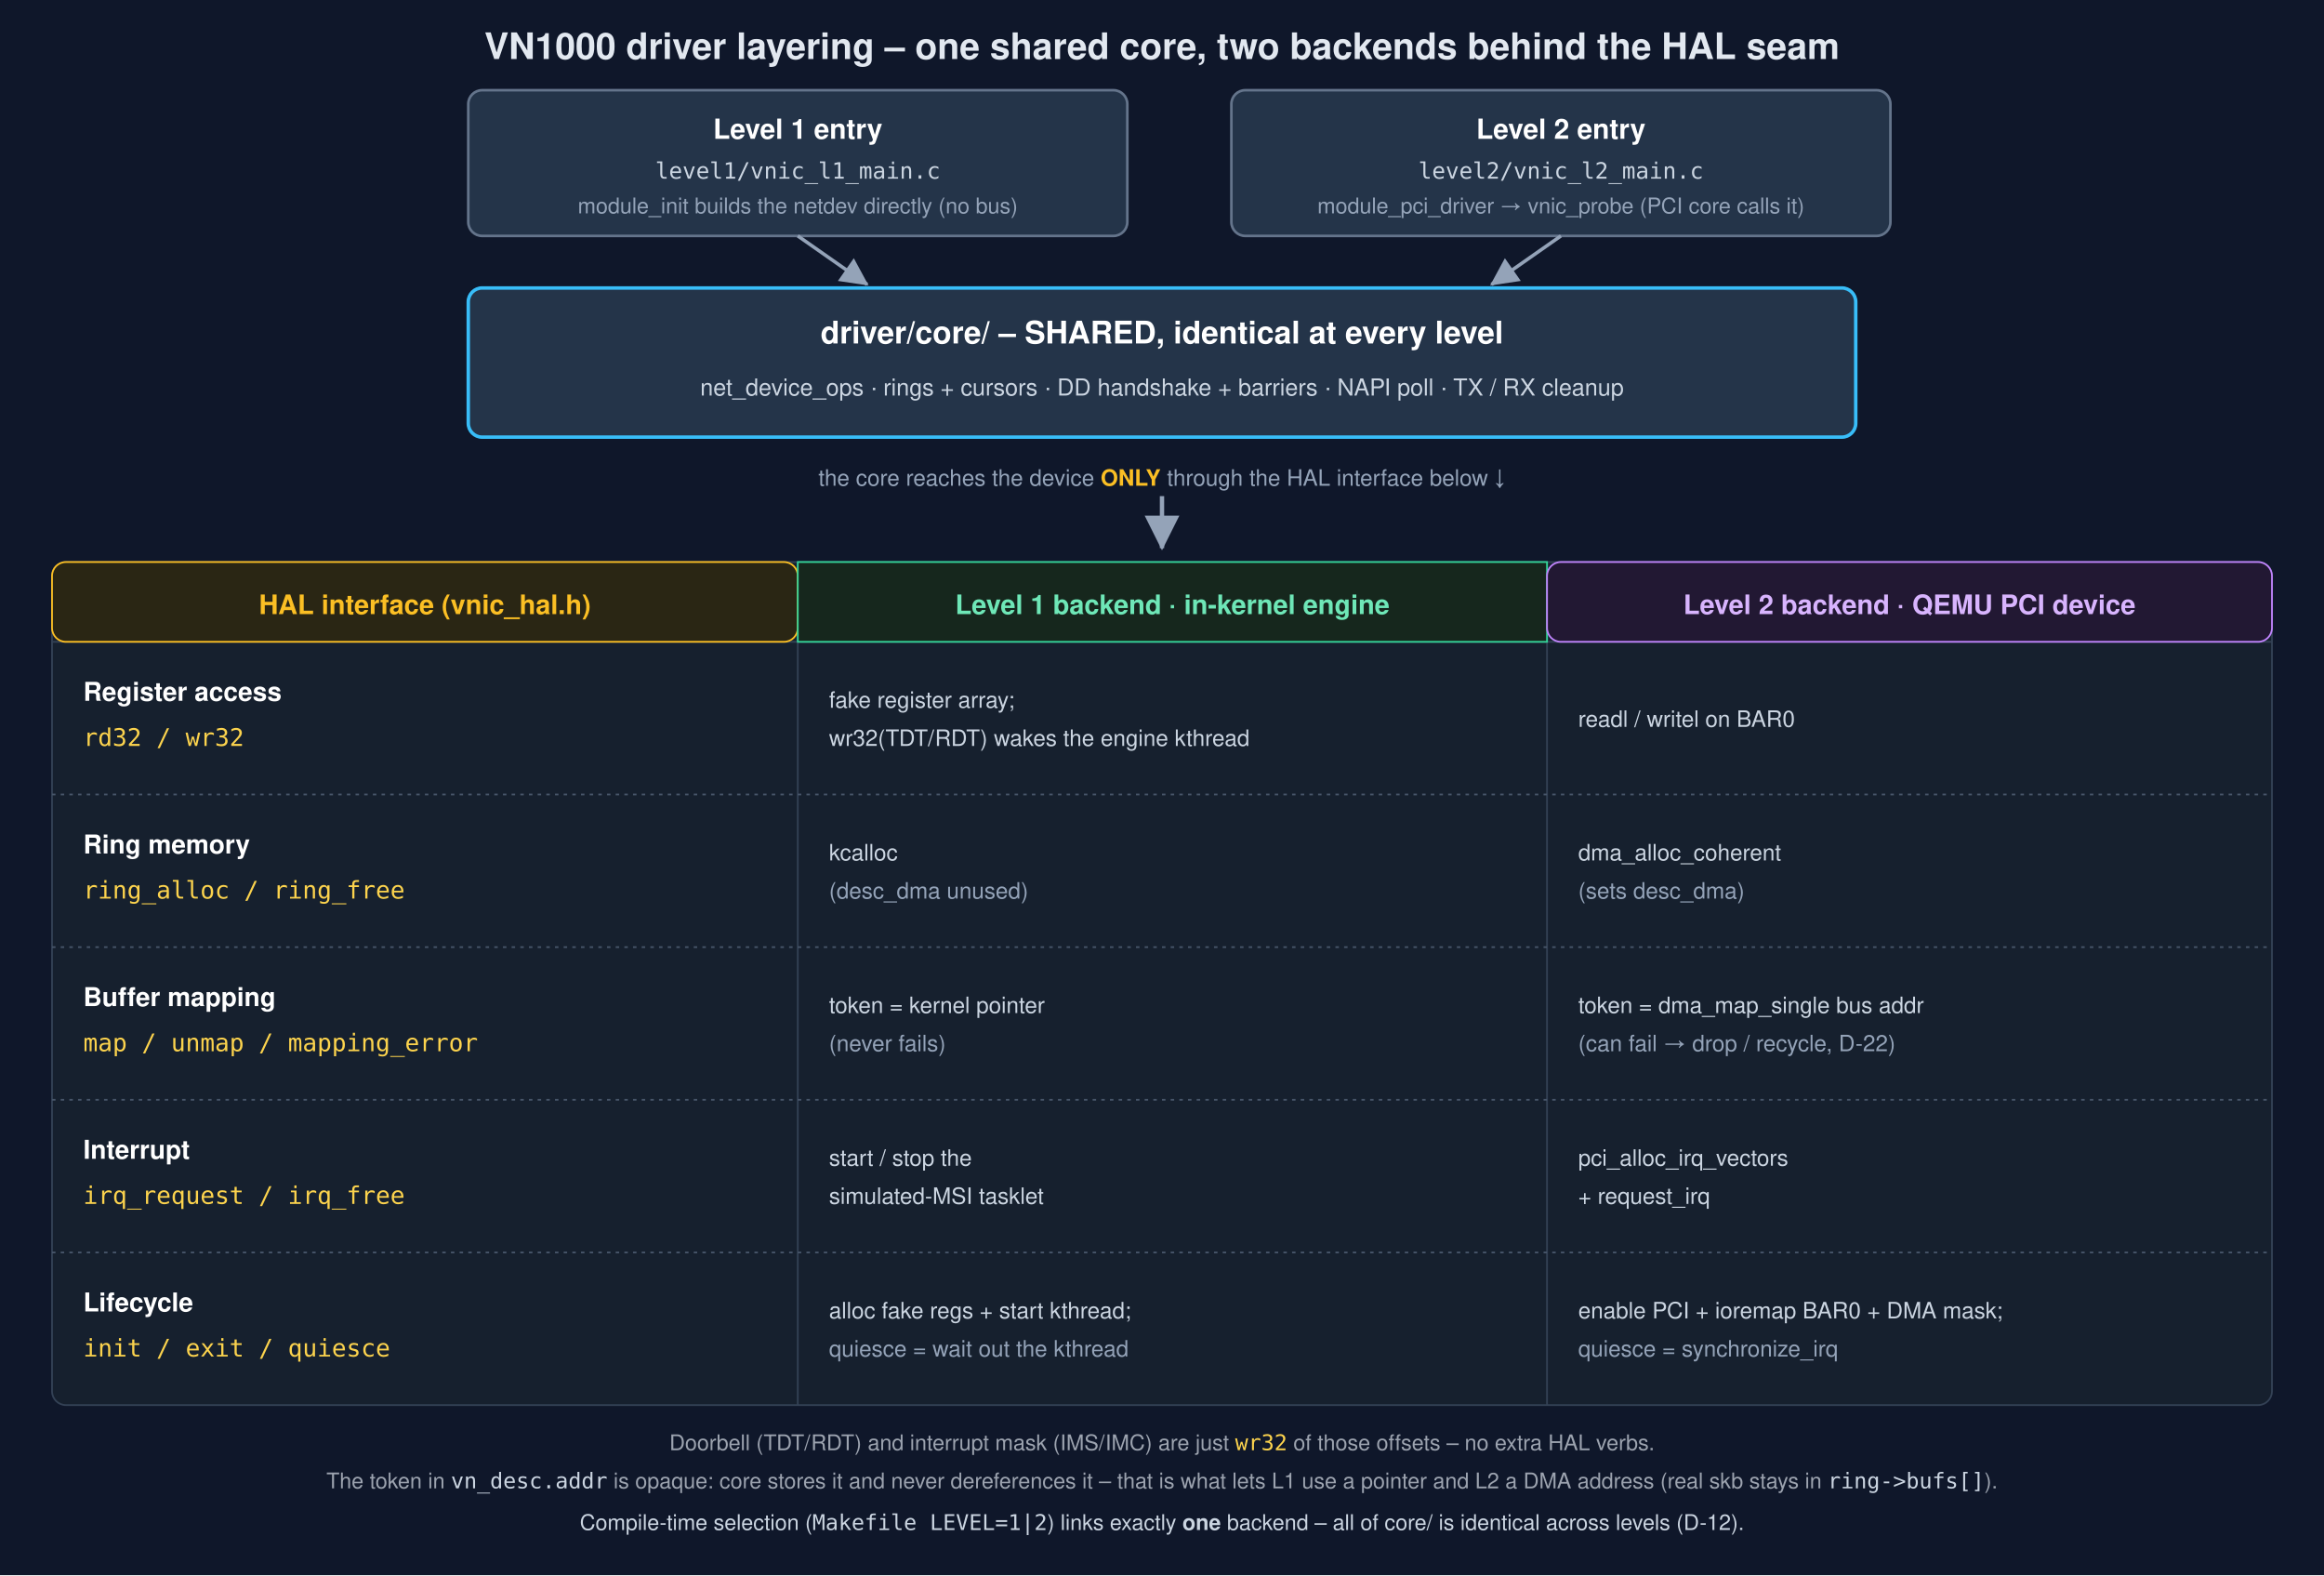
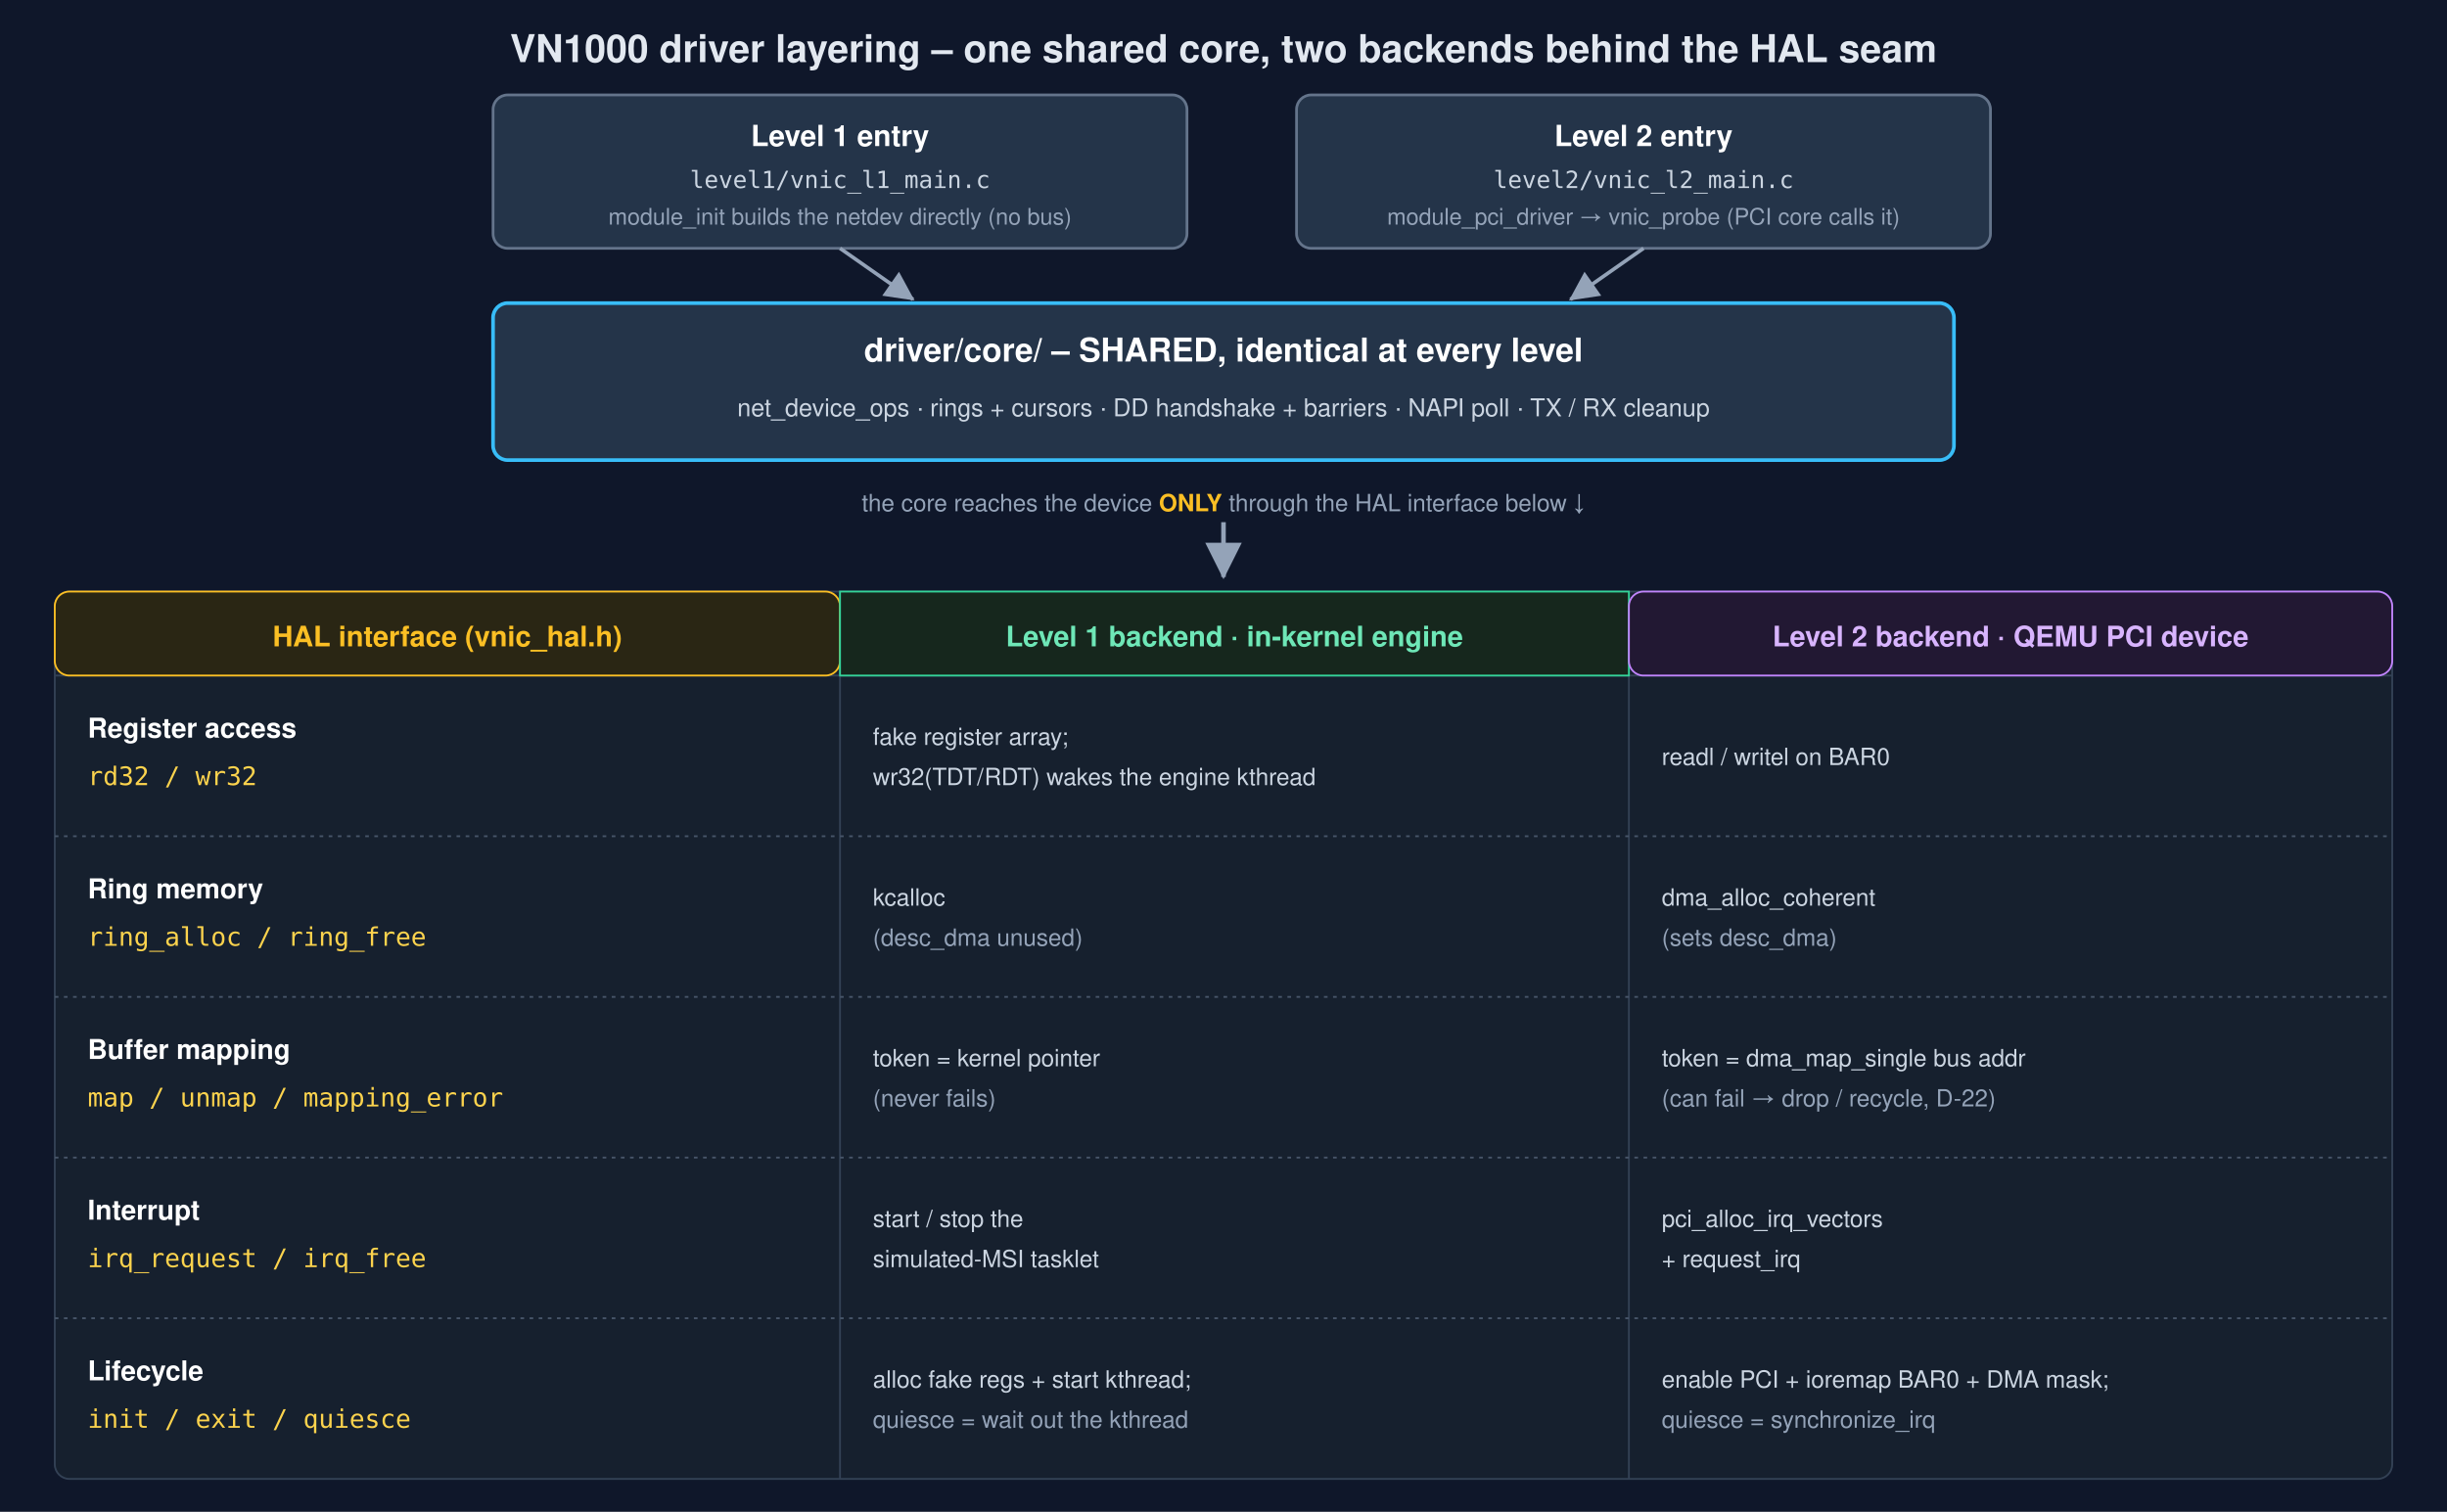
- <svg xmlns="http://www.w3.org/2000/svg" viewBox="0 0 1340 908" width="1340" height="908" font-family="Segoe UI, Helvetica, Arial, sans-serif" role="img" aria-label="Two module entries feed one shared driver core; the core reaches the device only through the HAL interface; a table lists the HAL function groups and how the Level 1 and Level 2 backends implement each.">
+ <svg xmlns="http://www.w3.org/2000/svg" viewBox="0 0 1340 828" width="1340" height="828" font-family="Segoe UI, Helvetica, Arial, sans-serif" role="img" aria-label="Two module entries feed one shared driver core; the core reaches the device only through the HAL interface; a table lists the HAL function groups and how the Level 1 and Level 2 backends implement each.">
  <defs>
    <marker id="arr" markerWidth="10" markerHeight="10" refX="7.5" refY="4" orient="auto">
      <path d="M0,0 L8,4 L0,8 z" fill="#94a3b8" />
    </marker>
  </defs>
-   <rect x="0" y="0" width="1340" height="908" fill="#0f172a" />
+   <rect x="0" y="0" width="1340" height="828" fill="#0f172a" />
  <text x="670" y="34" text-anchor="middle" fill="#e2e8f0" font-size="21" font-weight="700">VN1000 driver layering – one shared core, two backends behind the HAL seam</text>
  <g text-anchor="middle">
    <rect x="270" y="52" width="380" height="84" rx="8" fill="#243449" stroke="#64748b" stroke-width="1.5" />
    <text x="460" y="80" fill="#fff" font-size="16" font-weight="700">Level 1 entry</text>
    <text x="460" y="103" fill="#cbd5e1" font-size="13" font-family="monospace">level1/vnic_l1_main.c</text>
    <text x="460" y="123" fill="#94a3b8" font-size="12.5">module_init builds the netdev directly (no bus)</text>
    <rect x="710" y="52" width="380" height="84" rx="8" fill="#243449" stroke="#64748b" stroke-width="1.5" />
    <text x="900" y="80" fill="#fff" font-size="16" font-weight="700">Level 2 entry</text>
    <text x="900" y="103" fill="#cbd5e1" font-size="13" font-family="monospace">level2/vnic_l2_main.c</text>
    <text x="900" y="123" fill="#94a3b8" font-size="12.5">module_pci_driver → vnic_probe (PCI core calls it)</text>
  </g>
  <rect x="270" y="166" width="800" height="86" rx="8" fill="#243449" stroke="#38bdf8" stroke-width="2" />
  <g text-anchor="middle">
    <text x="670" y="198" fill="#fff" font-size="18" font-weight="700">driver/core/   –   SHARED, identical at every level</text>
    <text x="670" y="228" fill="#cbd5e1" font-size="13.5">net_device_ops · rings + cursors · DD handshake + barriers · NAPI poll · TX / RX cleanup</text>
  </g>
  <text x="670" y="280" text-anchor="middle" fill="#94a3b8" font-size="13">the core reaches the device <tspan fill="#fbbf24" font-weight="700">ONLY</tspan> through the HAL interface below ↓</text>
  <line x1="460" y1="136" x2="500" y2="164" stroke="#94a3b8" stroke-width="2" marker-end="url(#arr)" />
  <line x1="900" y1="136" x2="860" y2="164" stroke="#94a3b8" stroke-width="2" marker-end="url(#arr)" />
  <line x1="670" y1="286" x2="670" y2="316" stroke="#94a3b8" stroke-width="2.5" marker-end="url(#arr)" />
  <rect x="30" y="324" width="1280" height="486" rx="8" fill="#16202e" stroke="#334155" />
  <line x1="460" y1="324" x2="460" y2="810" stroke="#334155" />
  <line x1="892" y1="324" x2="892" y2="810" stroke="#334155" />
  <line x1="30" y1="370" x2="1310" y2="370" stroke="#334155" />
  <line x1="30" y1="458" x2="1310" y2="458" stroke="#475569" stroke-dasharray="2 3" />
  <line x1="30" y1="546" x2="1310" y2="546" stroke="#475569" stroke-dasharray="2 3" />
  <line x1="30" y1="634" x2="1310" y2="634" stroke="#475569" stroke-dasharray="2 3" />
  <line x1="30" y1="722" x2="1310" y2="722" stroke="#475569" stroke-dasharray="2 3" />
  <rect x="30" y="324" width="430" height="46" rx="8" fill="#2a2614" stroke="#fbbf24" />
  <rect x="460" y="324" width="432" height="46" fill="#16271d" stroke="#34d399" />
  <rect x="892" y="324" width="418" height="46" rx="8" fill="#221833" stroke="#c084fc" />
  <g text-anchor="middle" font-size="15.5" font-weight="700">
    <text x="245" y="354" fill="#fbbf24">HAL interface  (vnic_hal.h)</text>
    <text x="676" y="354" fill="#6ee7b7">Level 1 backend  ·  in-kernel engine</text>
    <text x="1101" y="354" fill="#d8b4fe">Level 2 backend  ·  QEMU PCI device</text>
  </g>
  <g font-size="13">
    <text x="48" y="404" fill="#fff" font-weight="700" font-size="15">Register access</text>
    <text x="48" y="430" fill="#fcd34d" font-family="monospace" font-size="14">rd32 / wr32</text>
    <text x="478" y="408" fill="#cbd5e1">fake register array;</text>
    <text x="478" y="430" fill="#cbd5e1">wr32(TDT/RDT) wakes the engine kthread</text>
    <text x="910" y="419" fill="#cbd5e1">readl / writel on BAR0</text>
  </g>
  <g font-size="13">
    <text x="48" y="492" fill="#fff" font-weight="700" font-size="15">Ring memory</text>
    <text x="48" y="518" fill="#fcd34d" font-family="monospace" font-size="14">ring_alloc / ring_free</text>
    <text x="478" y="496" fill="#cbd5e1">kcalloc</text>
    <text x="478" y="518" fill="#94a3b8">(desc_dma unused)</text>
    <text x="910" y="496" fill="#cbd5e1">dma_alloc_coherent</text>
    <text x="910" y="518" fill="#94a3b8">(sets desc_dma)</text>
  </g>
  <g font-size="13">
    <text x="48" y="580" fill="#fff" font-weight="700" font-size="15">Buffer mapping</text>
    <text x="48" y="606" fill="#fcd34d" font-family="monospace" font-size="14">map / unmap / mapping_error</text>
    <text x="478" y="584" fill="#cbd5e1">token = kernel pointer</text>
    <text x="478" y="606" fill="#94a3b8">(never fails)</text>
    <text x="910" y="584" fill="#cbd5e1">token = dma_map_single bus addr</text>
    <text x="910" y="606" fill="#94a3b8">(can fail → drop / recycle, D-22)</text>
  </g>
  <g font-size="13">
    <text x="48" y="668" fill="#fff" font-weight="700" font-size="15">Interrupt</text>
    <text x="48" y="694" fill="#fcd34d" font-family="monospace" font-size="14">irq_request / irq_free</text>
    <text x="478" y="672" fill="#cbd5e1">start / stop the</text>
    <text x="478" y="694" fill="#cbd5e1">simulated-MSI tasklet</text>
    <text x="910" y="672" fill="#cbd5e1">pci_alloc_irq_vectors</text>
    <text x="910" y="694" fill="#cbd5e1">+ request_irq</text>
  </g>
  <g font-size="13">
    <text x="48" y="756" fill="#fff" font-weight="700" font-size="15">Lifecycle</text>
    <text x="48" y="782" fill="#fcd34d" font-family="monospace" font-size="14">init / exit / quiesce</text>
    <text x="478" y="760" fill="#cbd5e1">alloc fake regs + start kthread;</text>
    <text x="478" y="782" fill="#94a3b8">quiesce = wait out the kthread</text>
    <text x="910" y="760" fill="#cbd5e1">enable PCI + ioremap BAR0 + DMA mask;</text>
    <text x="910" y="782" fill="#94a3b8">quiesce = synchronize_irq</text>
  </g>
-   <g text-anchor="middle" font-size="12.5" fill="#9ca3af">
-     <text x="670" y="836">Doorbell (TDT/RDT) and interrupt mask (IMS/IMC) are just <tspan fill="#fcd34d" font-family="monospace">wr32</tspan> of those offsets – no extra HAL verbs.</text>
-     <text x="670" y="858">The token in <tspan fill="#cbd5e1" font-family="monospace">vn_desc.addr</tspan> is opaque: core stores it and never dereferences it – that is what lets L1 use a pointer and L2 a DMA address (real skb stays in <tspan fill="#cbd5e1" font-family="monospace">ring-&gt;bufs[]</tspan>).</text>
-     <text x="670" y="882" fill="#cbd5e1">Compile-time selection (<tspan font-family="monospace">Makefile LEVEL=1|2</tspan>) links exactly <tspan font-weight="700">one</tspan> backend – all of core/ is identical across levels (D-12).</text>
-   </g>
</svg>
